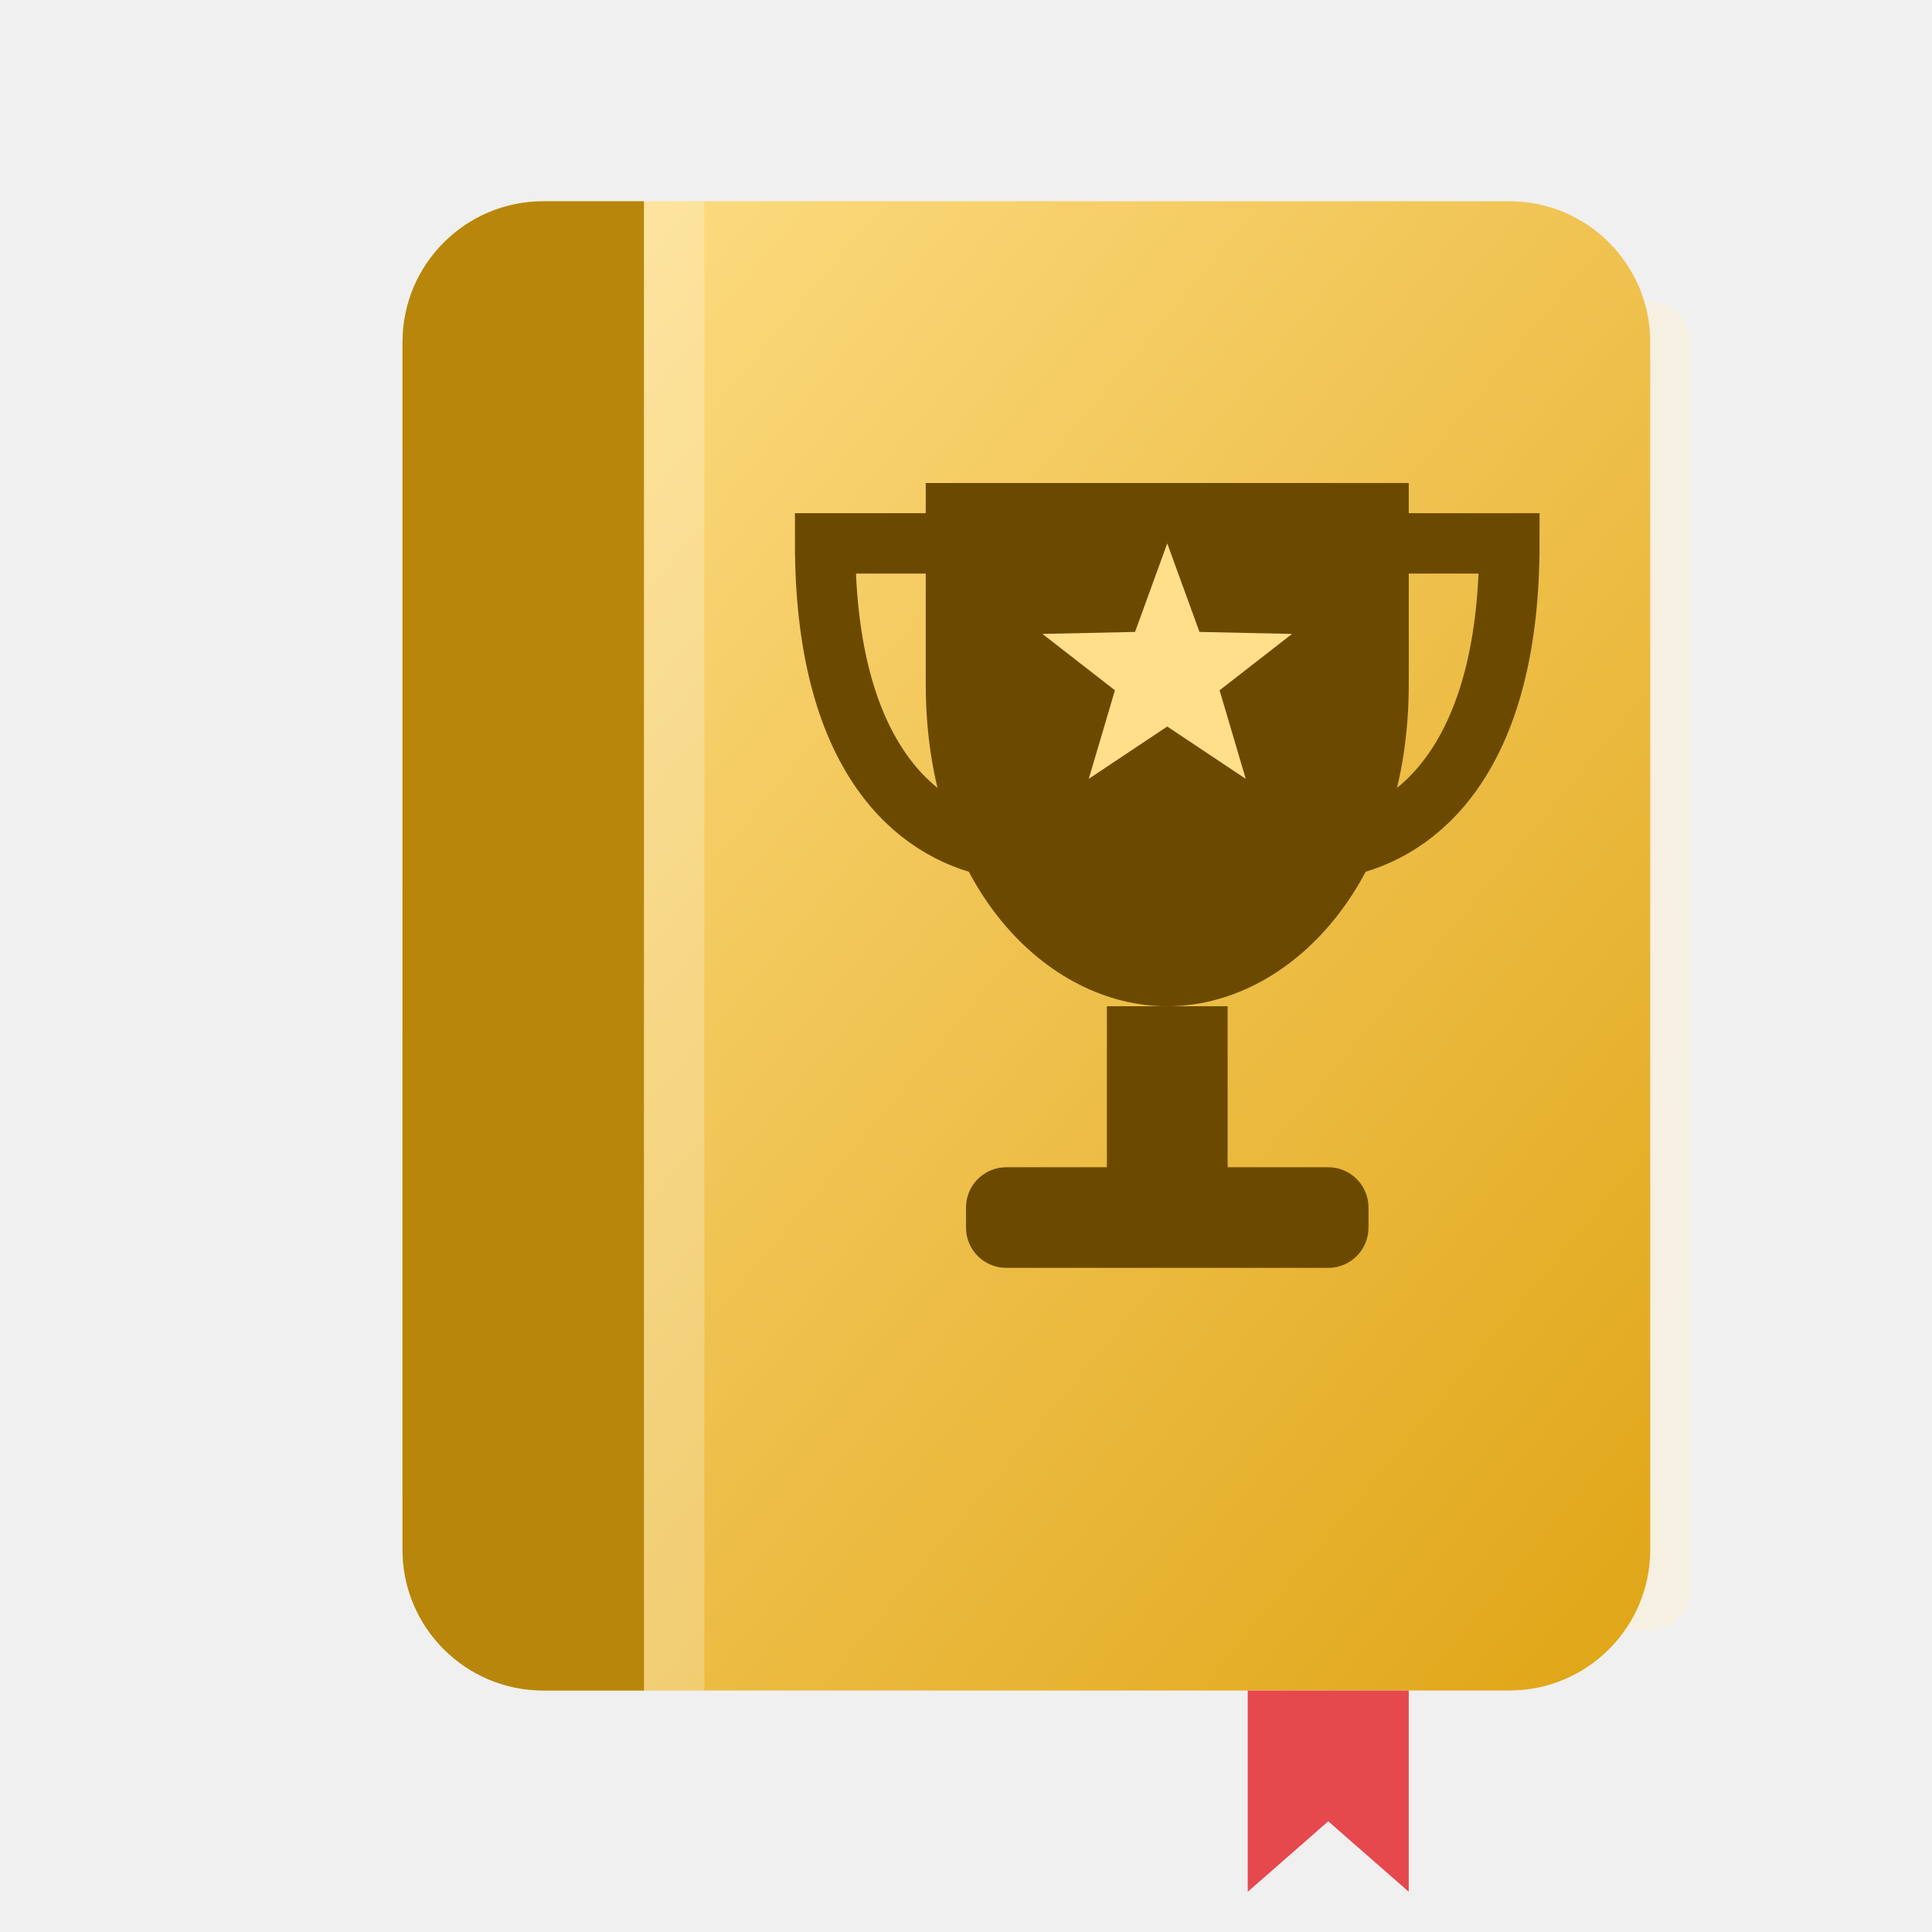
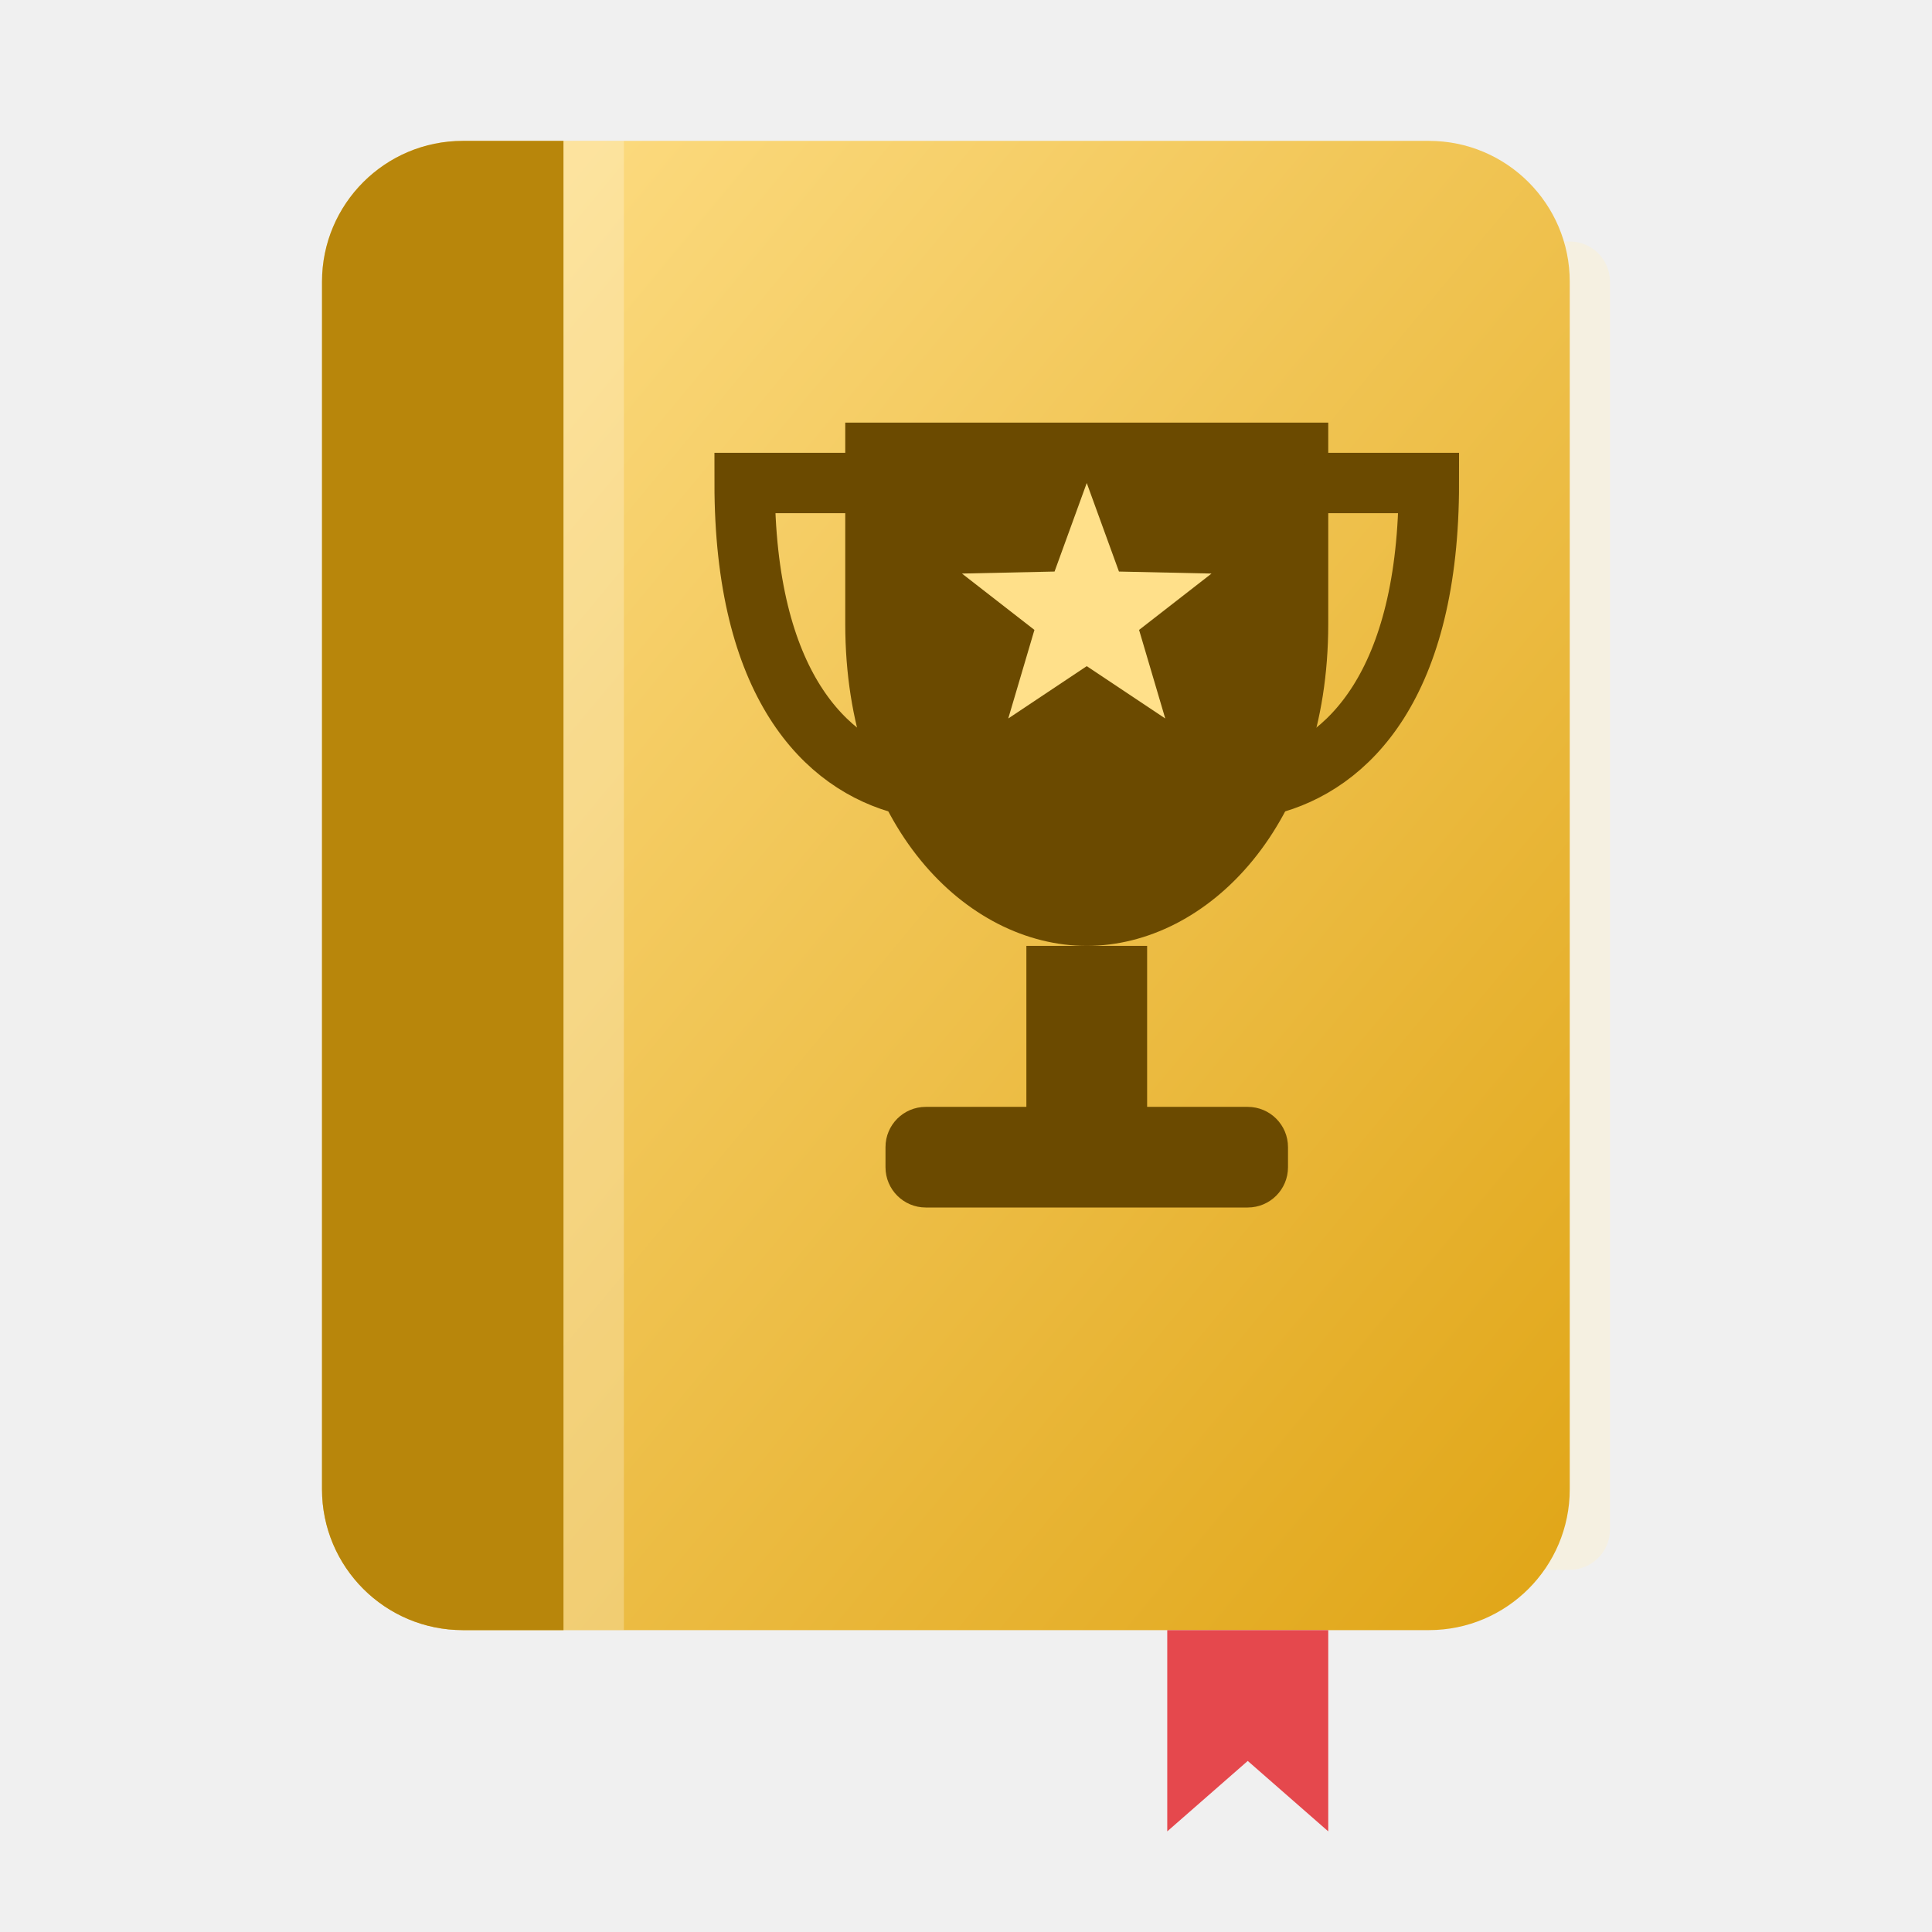
<svg xmlns="http://www.w3.org/2000/svg" viewBox="0 0 96 96" role="img" aria-label="Record Book">
  <defs>
    <linearGradient id="gold" x1="0" y1="0" x2="1" y2="1">
      <stop offset="0" stop-color="#ffe08a" />
      <stop offset="1" stop-color="#e0a516" />
    </linearGradient>
  </defs>
-   <path d="M78 15H82A2 2 0 0 1 84 17V79A2 2 0 0 1 82 81H78Z" fill="#f5f0e1" />
-   <rect x="20" y="10" width="62" height="74" rx="7" fill="url(#gold)" />
-   <path d="M27 10H32V84H27A7 7 0 0 1 20 77V17A7 7 0 0 1 27 10Z" fill="#b8860b" />
-   <rect x="32" y="10" width="3" height="74" fill="#fff" fill-opacity=".25" />
-   <path d="M46 24H70V34C70 44 64 50 58 50C52 50 46 44 46 34Z" fill="#6b4a00" />
-   <path d="M46 27H41C41 37 45 41 49 42M70 27H75C75 37 71 41 67 42" fill="none" stroke="#6b4a00" stroke-width="3" stroke-linecap="round" />
-   <rect x="55" y="50" width="6" height="9" fill="#6b4a00" />
-   <rect x="48" y="58" width="20" height="5" rx="2" fill="#6b4a00" />
-   <path d="M58 27L59.6 31.4L64.2 31.5L60.6 34.3L61.9 38.7L58 36.1L54.1 38.7L55.4 34.3L51.8 31.5L56.4 31.4Z" fill="#ffe08a" />
-   <path d="M62 84V94L66 90.5L70 94V84Z" fill="#e5484d" />
+   <g transform="translate(-4 -3)">
+     <path d="M78 15H82A2 2 0 0 1 84 17V79A2 2 0 0 1 82 81H78Z" fill="#f5f0e1" />
+     <rect x="20" y="10" width="62" height="74" rx="7" fill="url(#gold)" />
+     <path d="M27 10H32V84H27A7 7 0 0 1 20 77V17A7 7 0 0 1 27 10Z" fill="#b8860b" />
+     <rect x="32" y="10" width="3" height="74" fill="#fff" fill-opacity=".25" />
+     <path d="M46 24H70V34C70 44 64 50 58 50C52 50 46 44 46 34Z" fill="#6b4a00" />
+     <path d="M46 27H41C41 37 45 41 49 42M70 27H75C75 37 71 41 67 42" fill="none" stroke="#6b4a00" stroke-width="3" stroke-linecap="round" />
+     <rect x="55" y="50" width="6" height="9" fill="#6b4a00" />
+     <rect x="48" y="58" width="20" height="5" rx="2" fill="#6b4a00" />
+     <path d="M58 27L59.6 31.4L64.2 31.5L60.6 34.3L61.9 38.7L58 36.1L54.1 38.7L55.4 34.3L51.8 31.5L56.4 31.4Z" fill="#ffe08a" />
+     <path d="M62 84V94L66 90.5L70 94V84Z" fill="#e5484d" />
+   </g>
</svg>
